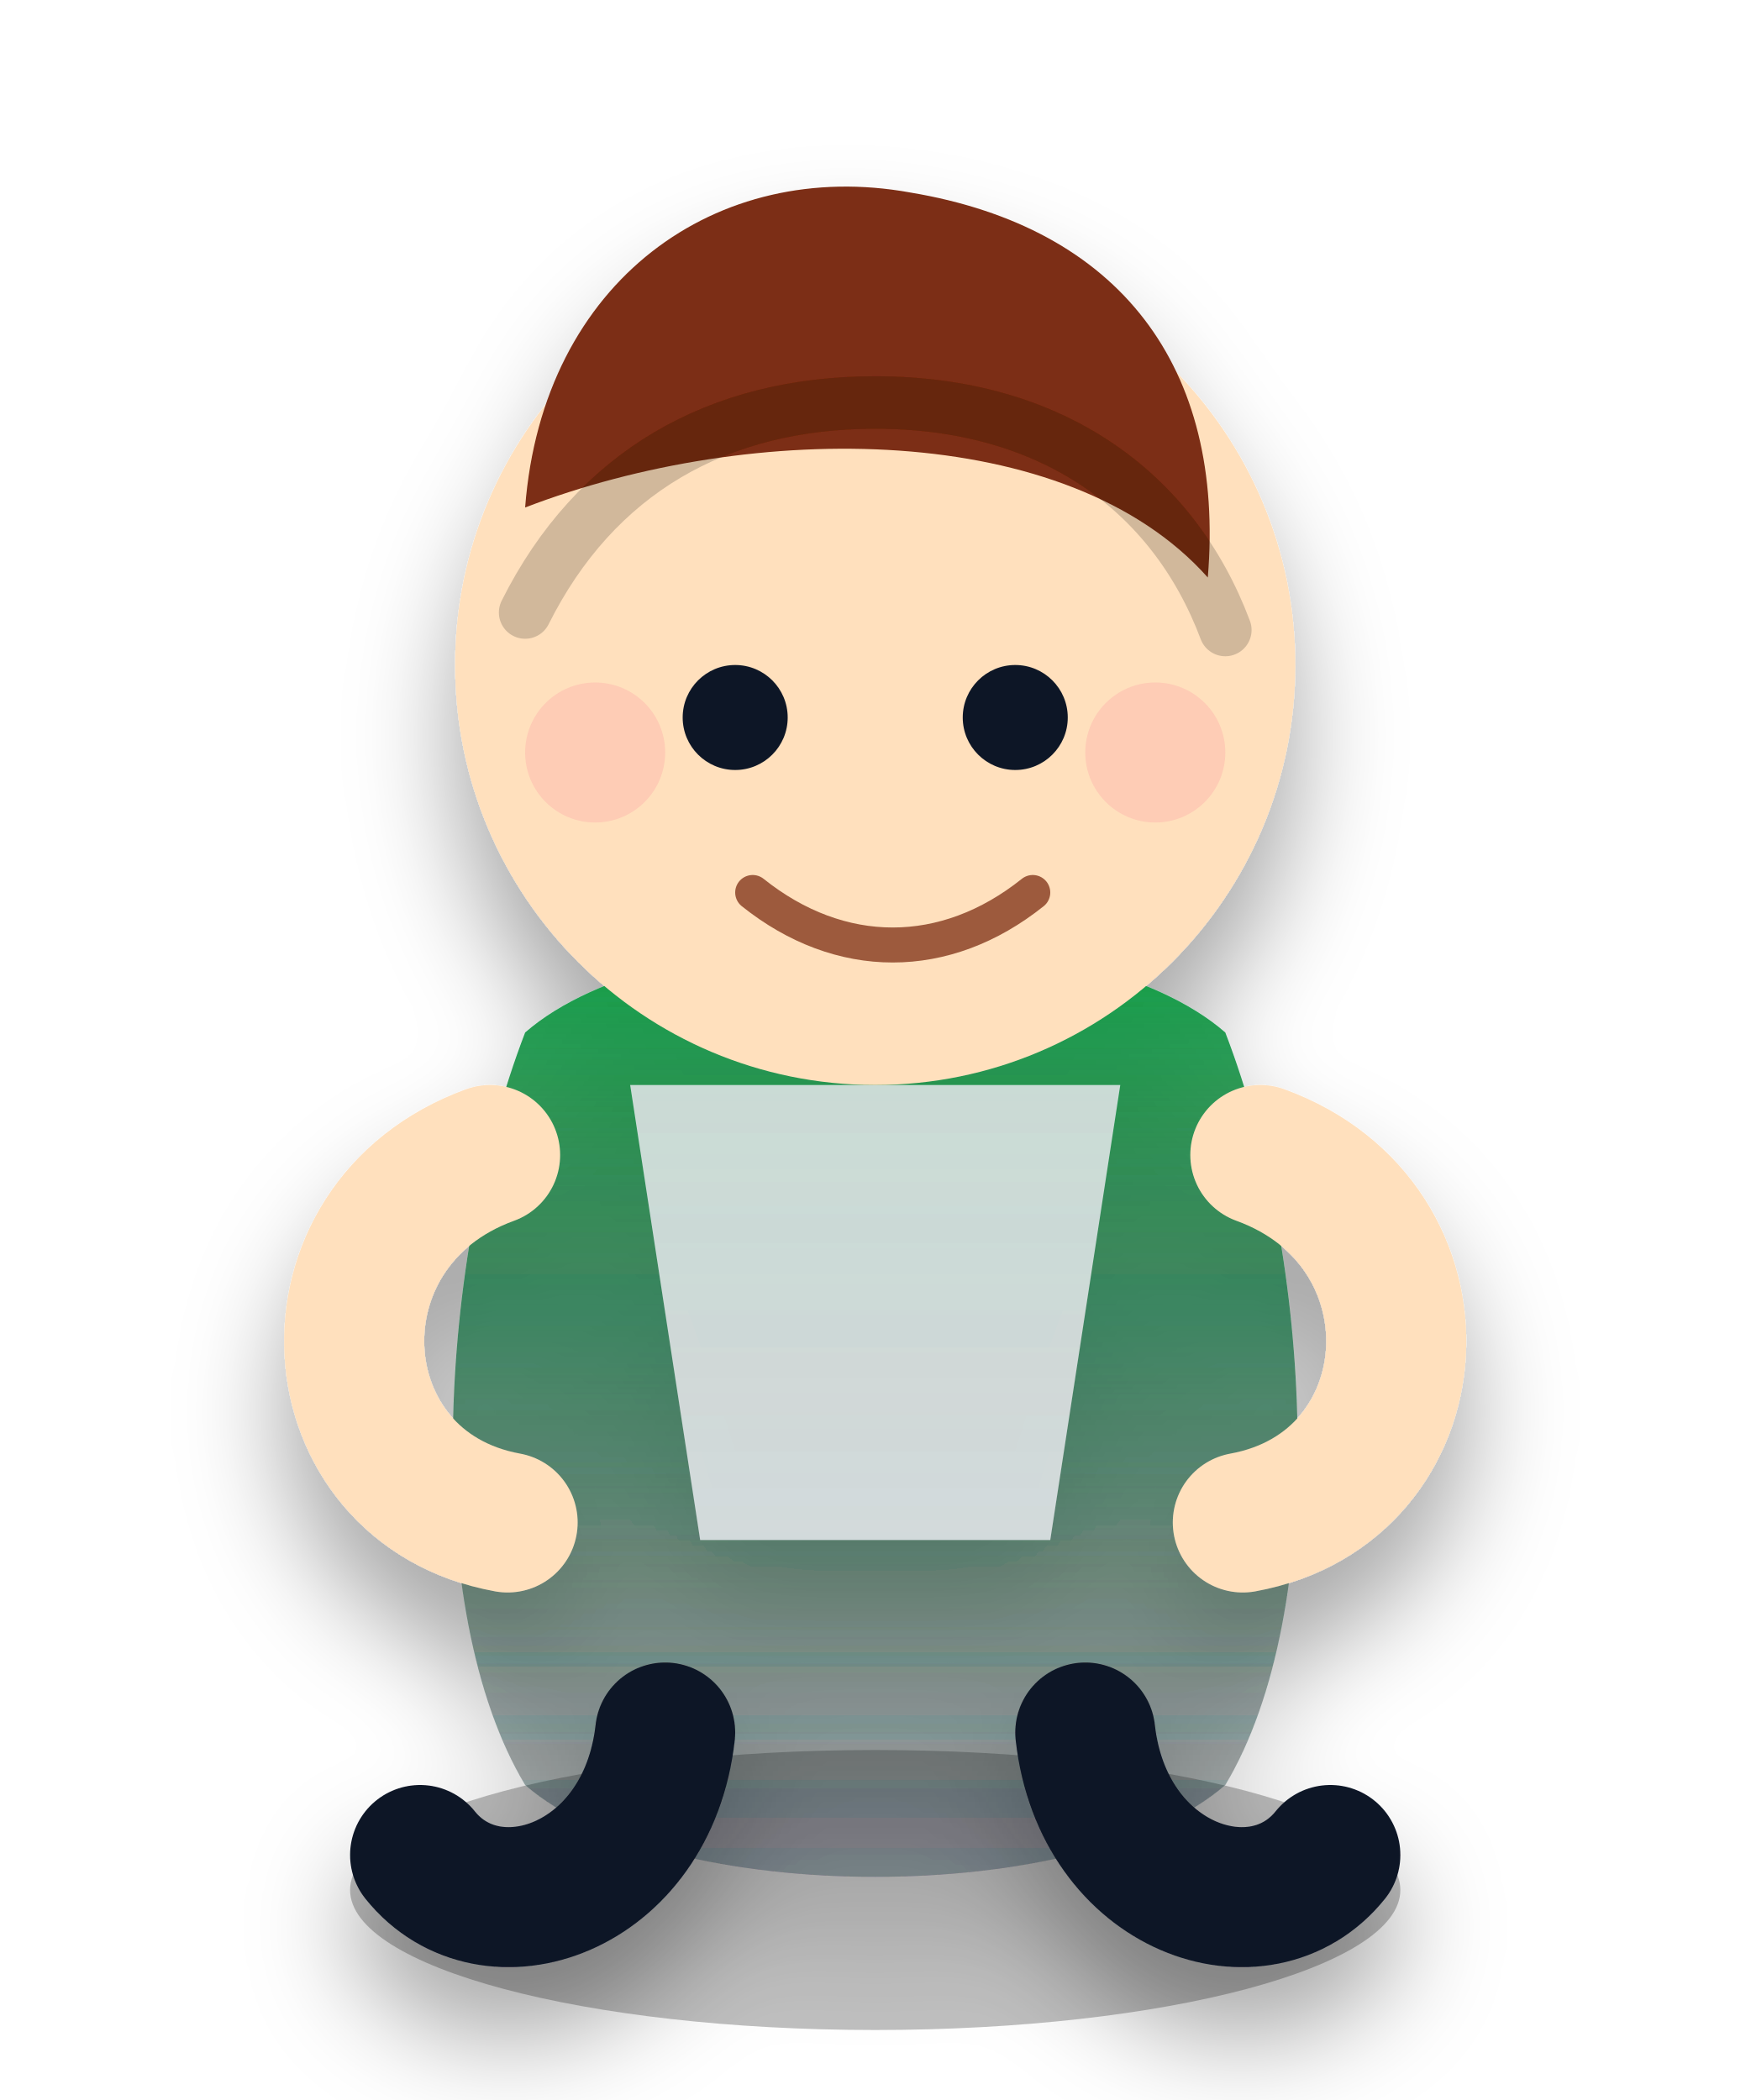
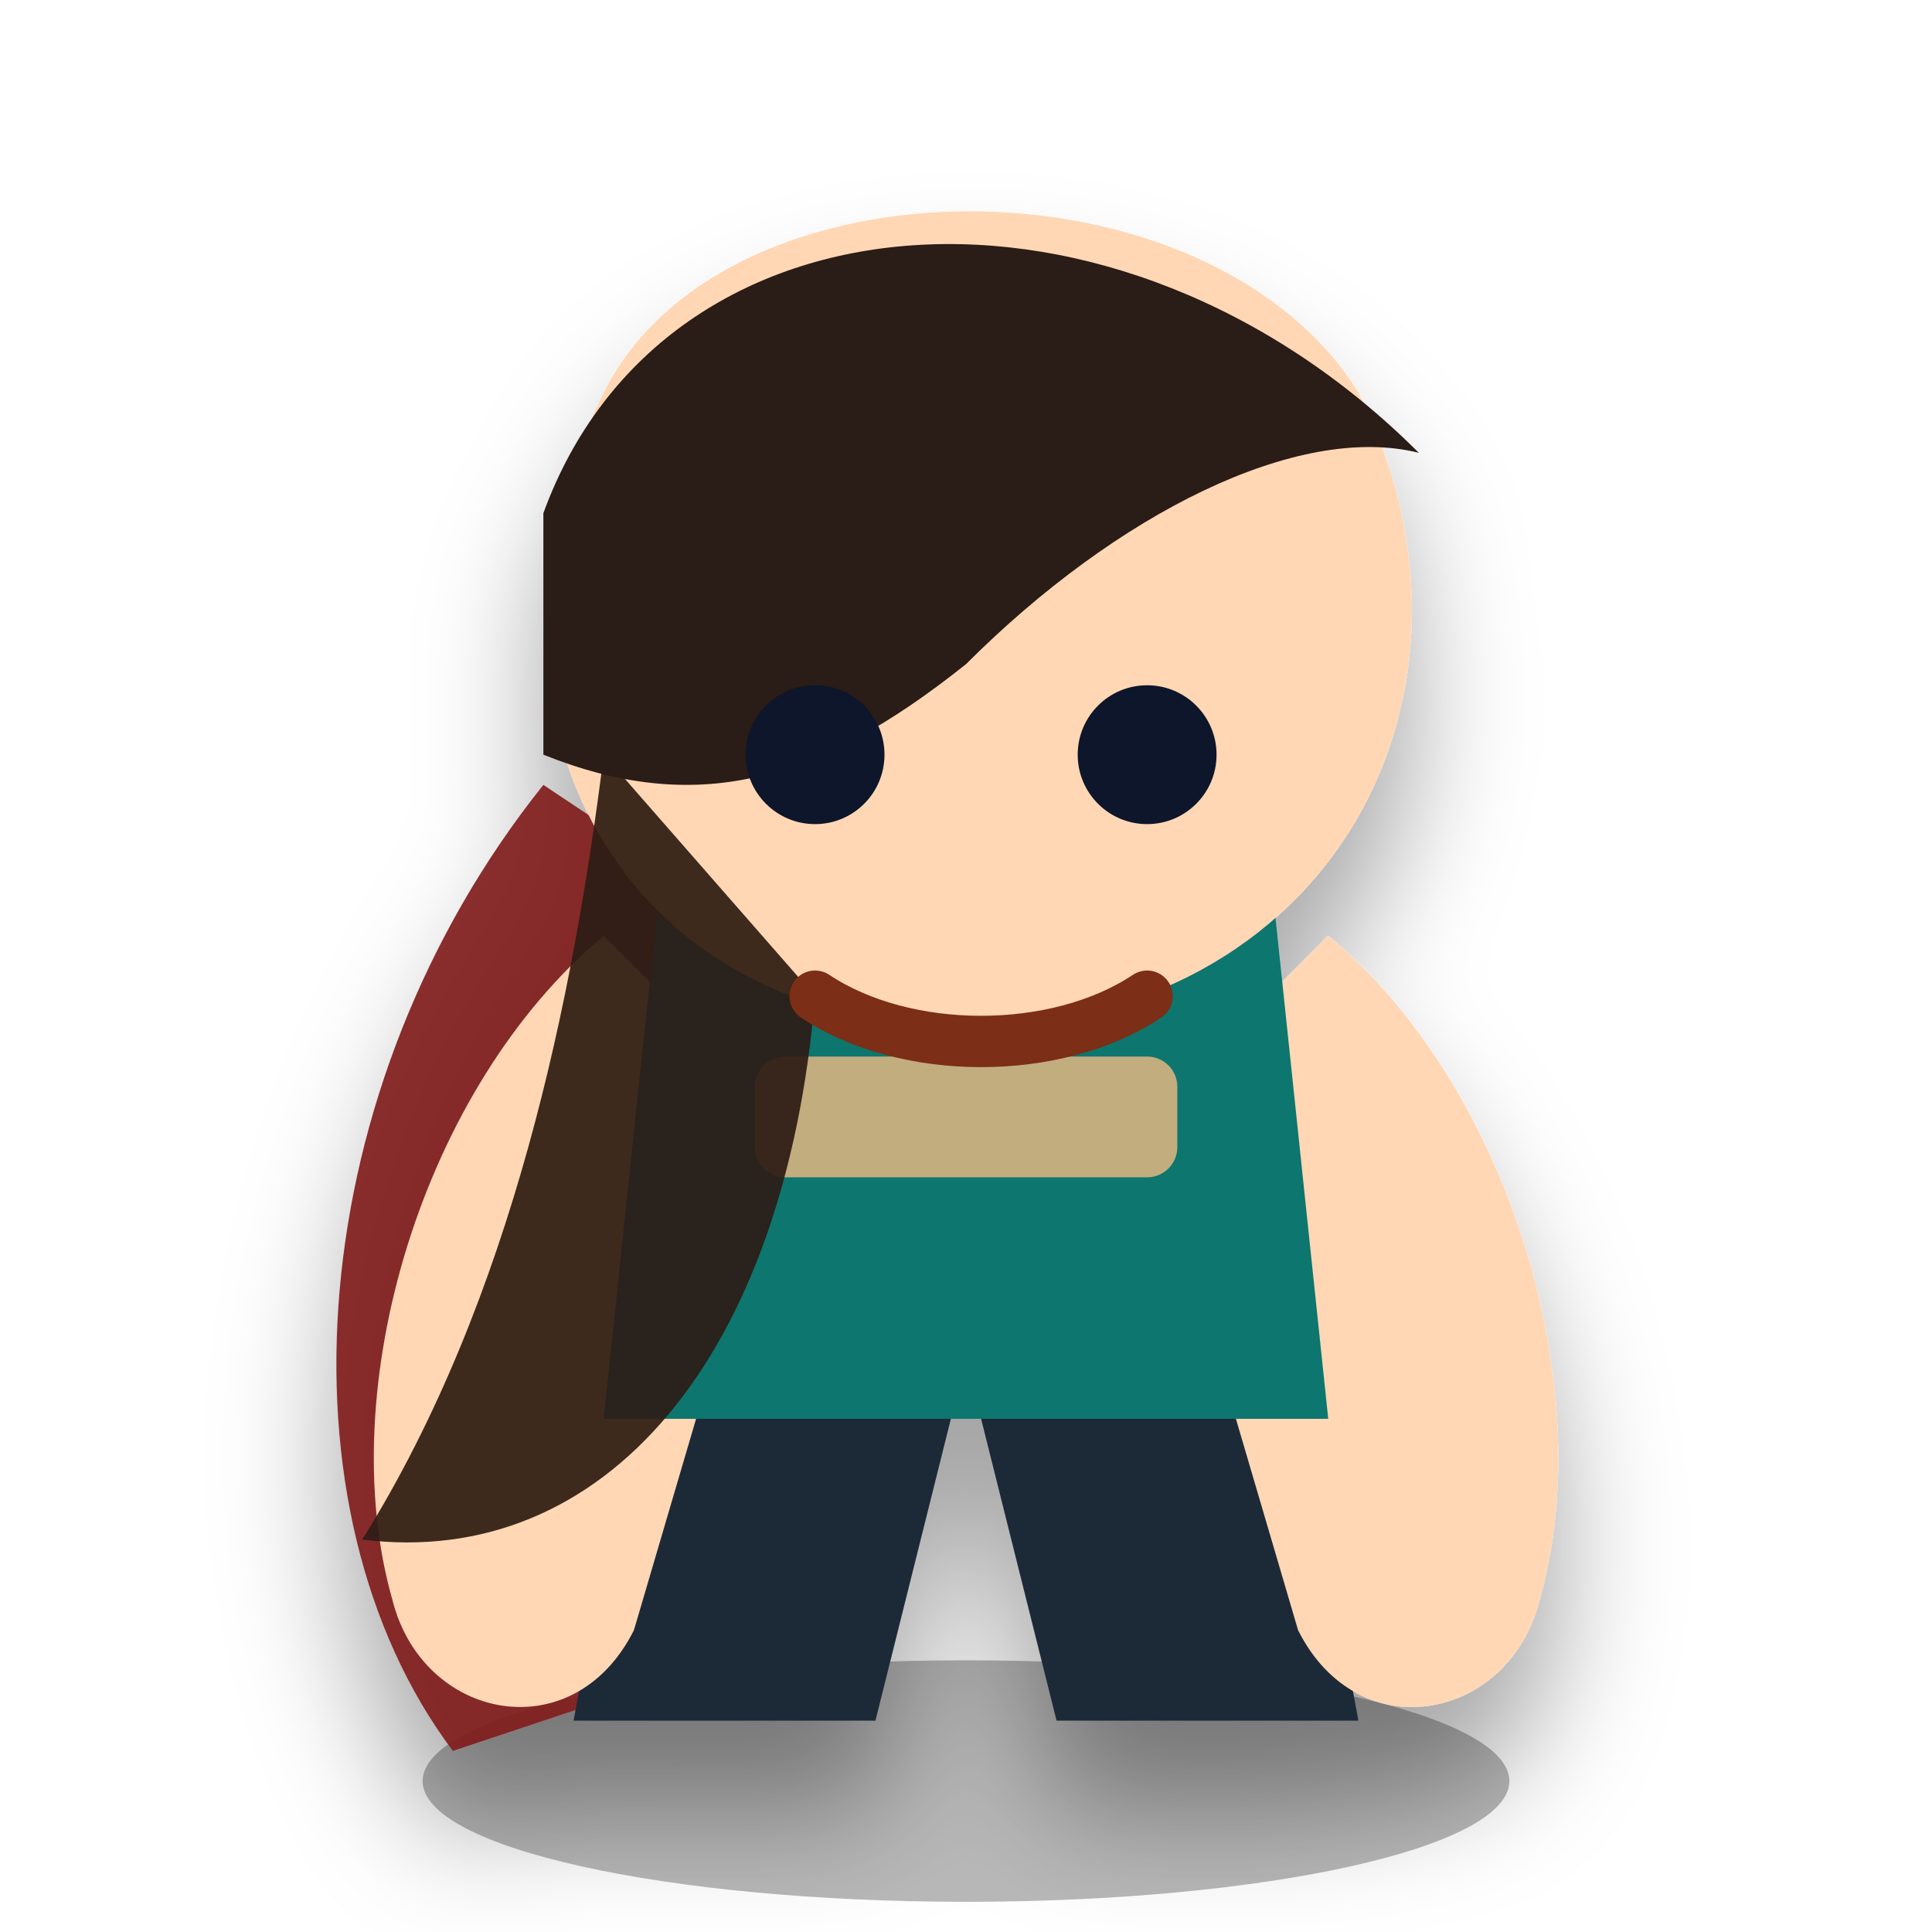
- <svg xmlns="http://www.w3.org/2000/svg" width="100" height="120" viewBox="0 0 100 120">
+ <svg xmlns="http://www.w3.org/2000/svg" viewBox="0 0 64 64" role="img" aria-label="character">
  <defs>
-     <filter id="shadow" x="-20%" y="-20%" width="140%" height="140%">
-       <feDropShadow dx="0" dy="4" stdDeviation="3" flood-color="#000" flood-opacity="0.35" />
+     <filter id="s" x="-20%" y="-20%" width="140%" height="140%">
+       <feDropShadow dx="0" dy="3" stdDeviation="2" flood-opacity=".35" />
    </filter>
-     <linearGradient id="body" x1="0" y1="0" x2="0" y2="1">
-       <stop offset="0" stop-color="#16a34a" />
-       <stop offset="1" stop-color="#111827" stop-opacity="0.3" />
-     </linearGradient>
  </defs>
-   <ellipse cx="50" cy="108" rx="30" ry="8" fill="#000" opacity="0.25" />
-   <g filter="url(#shadow)">
-     <path d="M30 59 C25 72 24 92 30 102 C38 109 62 109 70 102 C76 92 75 72 70 59 C62 52 38 52 30 59 Z" fill="url(#body)" />
-     <path d="M36 62 L64 62 L60 88 L40 88 Z" fill="#e5e7eb" opacity="0.85" />
-     <path d="M28 66 C17 70 18 85 29 87" fill="none" stroke="#ffe0bd" stroke-width="8" stroke-linecap="round" />
-     <path d="M72 66 C83 70 82 85 71 87" fill="none" stroke="#ffe0bd" stroke-width="8" stroke-linecap="round" />
-     <path d="M38 99 C37 108 28 111 24 106" fill="none" stroke="#111827" stroke-width="8" stroke-linecap="round" />
-     <path d="M62 99 C63 108 72 111 76 106" fill="none" stroke="#111827" stroke-width="8" stroke-linecap="round" />
-     <circle cx="50" cy="38" r="24" fill="#ffe0bd" />
-     <path d="M30 29 C31 16 41 9 52 11 C64 13 70 21 69 33 C61 24 43 24 30 29 Z" fill="#7c2d12" />
-     <path d="M30 35 C34 27 41 23 50 23 C60 23 67 28 70 36" fill="none" stroke="rgba(0,0,0,.18)" stroke-width="3" stroke-linecap="round" />
-     <circle cx="42" cy="41" r="3" fill="#111827" />
-     <circle cx="58" cy="41" r="3" fill="#111827" />
-     <path d="M43 51 C48 55 54 55 59 51" fill="none" stroke="#7c2d12" stroke-width="2" stroke-linecap="round" opacity="0.75" />
-     <circle cx="34" cy="43" r="4" fill="#fca5a5" opacity="0.35" />
-     <circle cx="66" cy="43" r="4" fill="#fca5a5" opacity="0.35" />
+   <ellipse cx="32" cy="59" rx="18" ry="4" fill="#000" opacity=".28" />
+   <g filter="url(#s)">
+     <path d="M18 26 C10 36 9 50 15 58 L24 55 L24 30 Z" fill="#7f1d1d" opacity=".92" />
+     <path d="M24 30 L40 30 L45 57 L35 57 L32 45 L29 57 L19 57 Z" fill="#1f2937" />
+     <path d="M20 31 C14 36 11 46 13 53 C14 57 19 58 21 54 L26 37 Z" fill="#ffd7b5" />
+     <path d="M44 31 C50 36 53 46 51 53 C50 57 45 58 43 54 L38 37 Z" fill="#ffd7b5" />
+     <path d="M22 28 L42 28 L44 47 L20 47 Z" fill="#0f766e" />
+     <rect x="25" y="35" width="14" height="4" rx="1" fill="#d6b37f" opacity=".9" />
+     <path d="M20 13 C24 5 40 5 45 13 C50 23 44 34 32 34 C20 34 15 23 20 13 Z" fill="#ffd7b5" />
+     <path d="M18 17 C22 6 37 5 47 15 C43 14 37 17 32 22 C27 26 23 27 18 25 Z" fill="#2b1b12" />
+     <path d="M20 25 C19 33 17 43 12 51 C20 52 26 45 27 33 Z" fill="#2b1b12" opacity=".92" />
+     <circle cx="27" cy="25" r="2.3" fill="#0f172a" />
+     <circle cx="38" cy="25" r="2.3" fill="#0f172a" />
+     <path d="M27 33 C30 35 35 35 38 33" fill="none" stroke="#7c2d12" stroke-width="1.7" stroke-linecap="round" />
  </g>
</svg>
